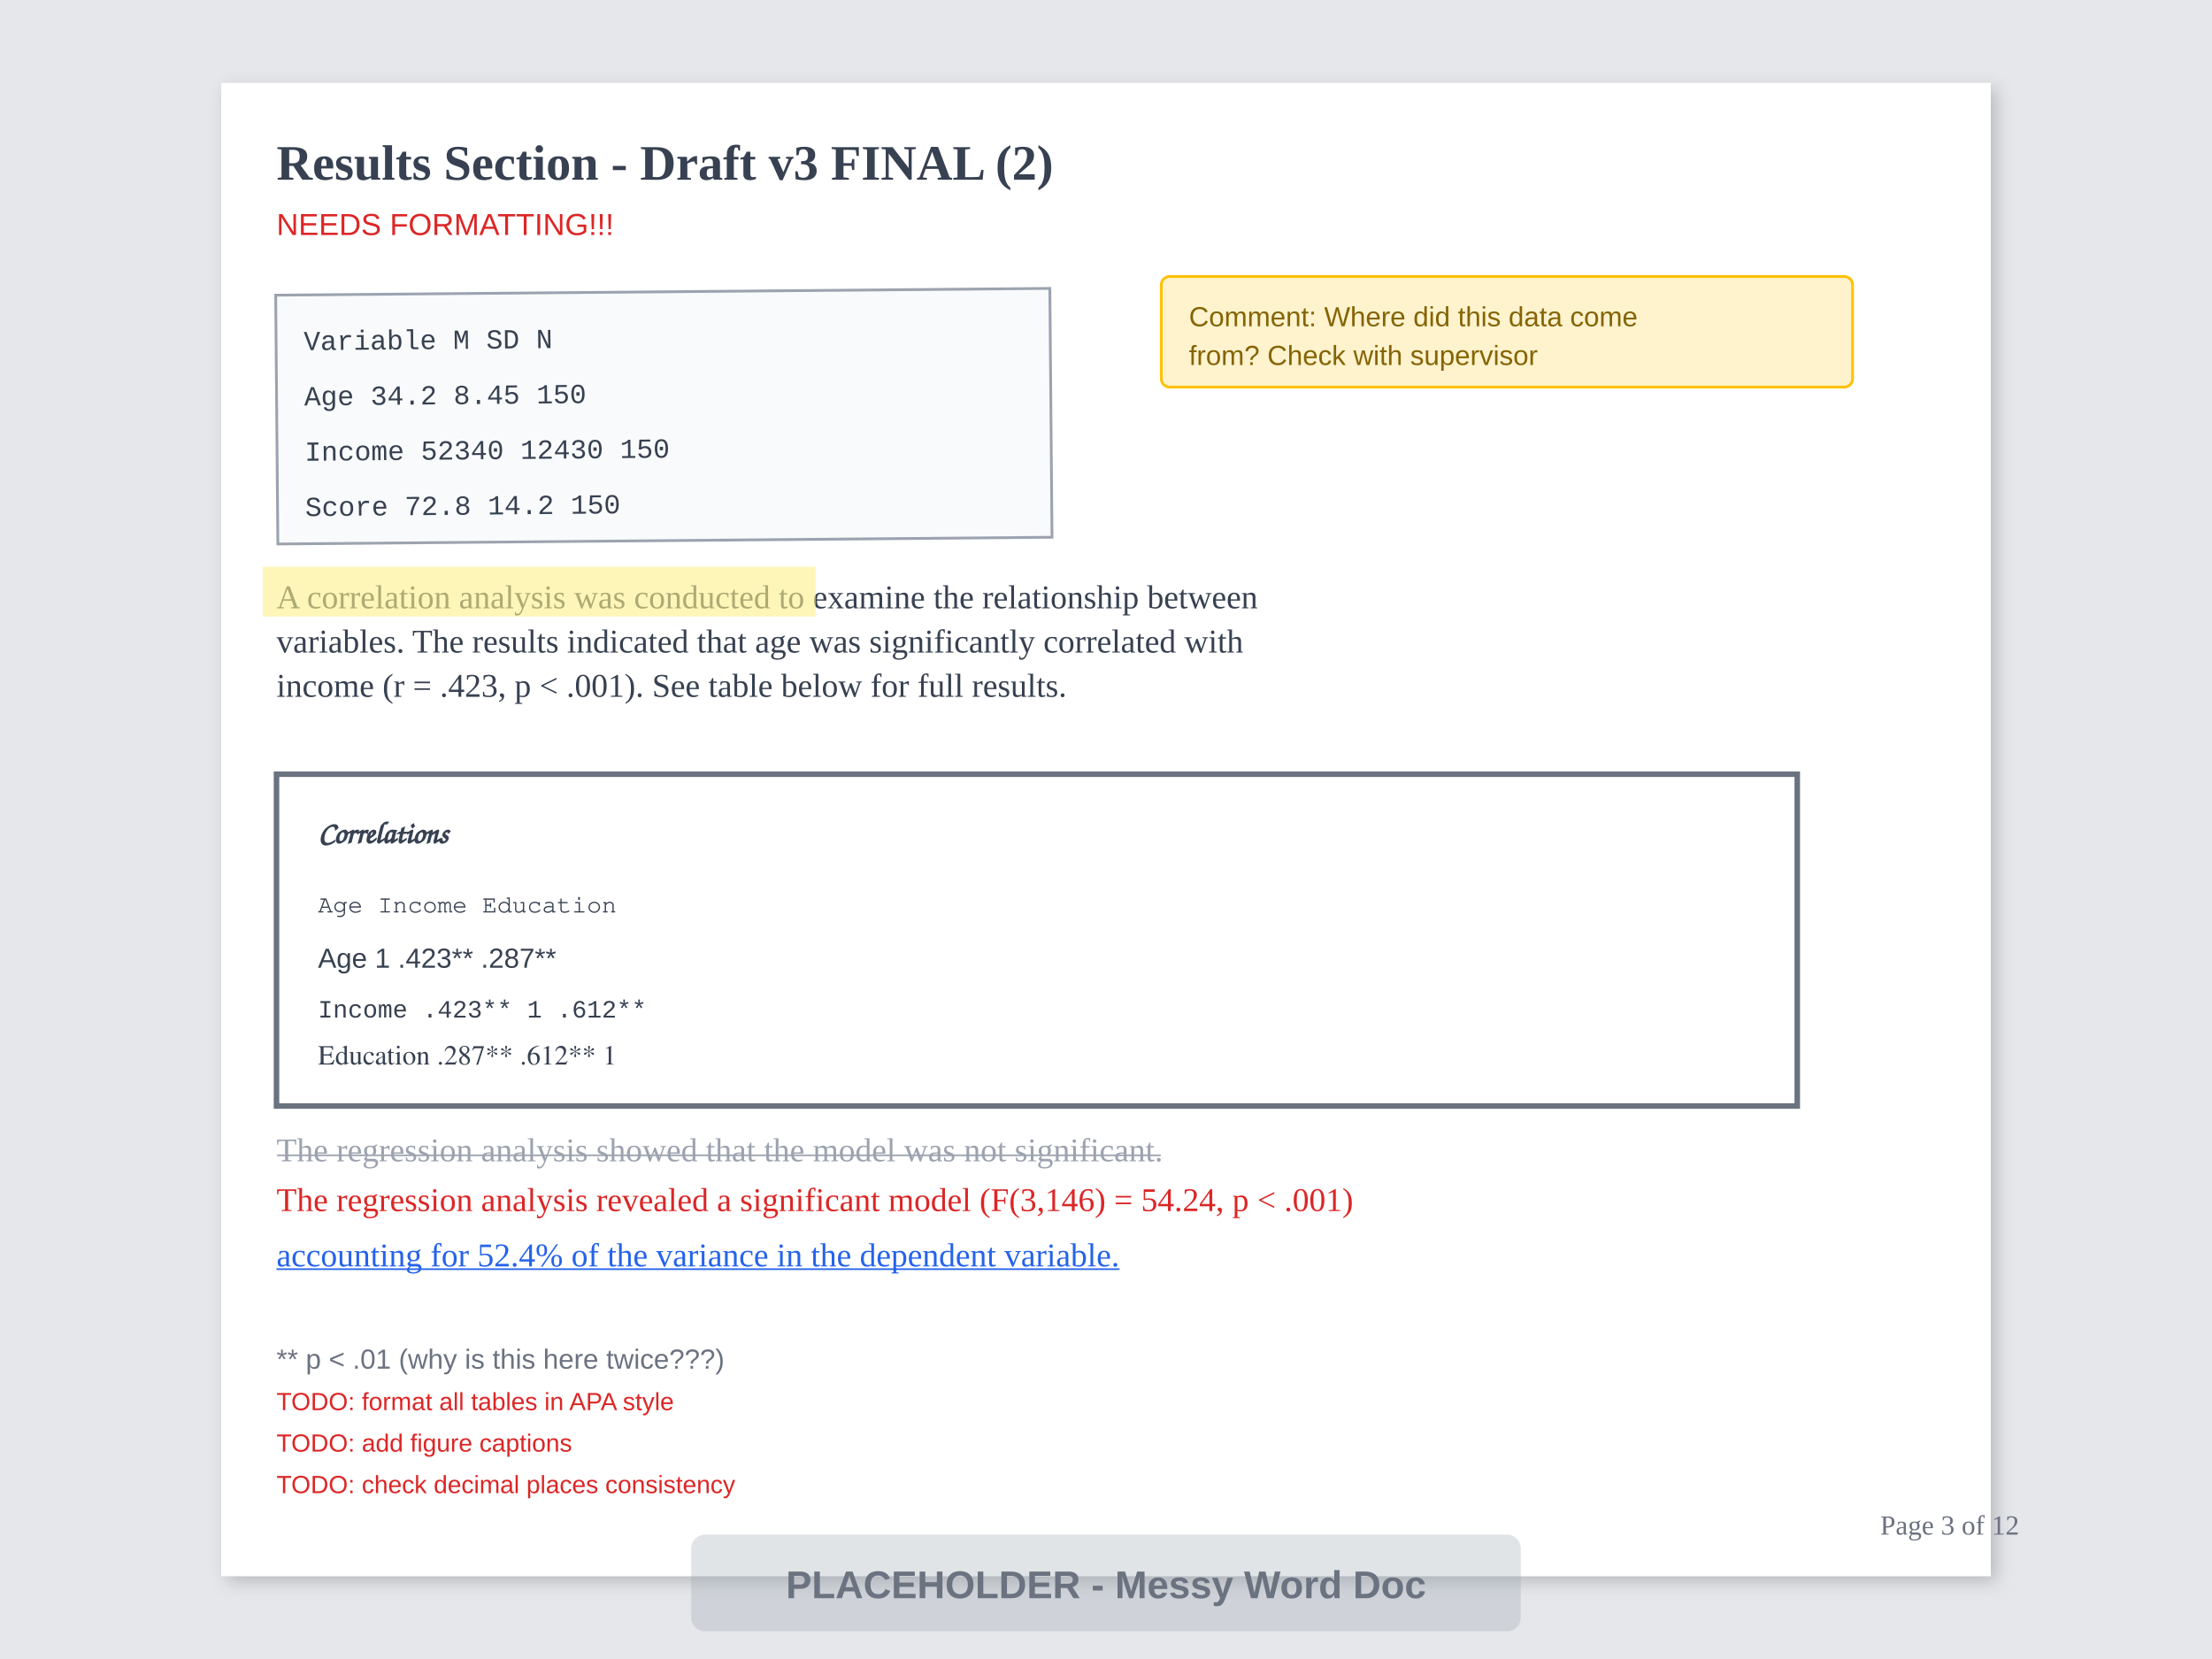
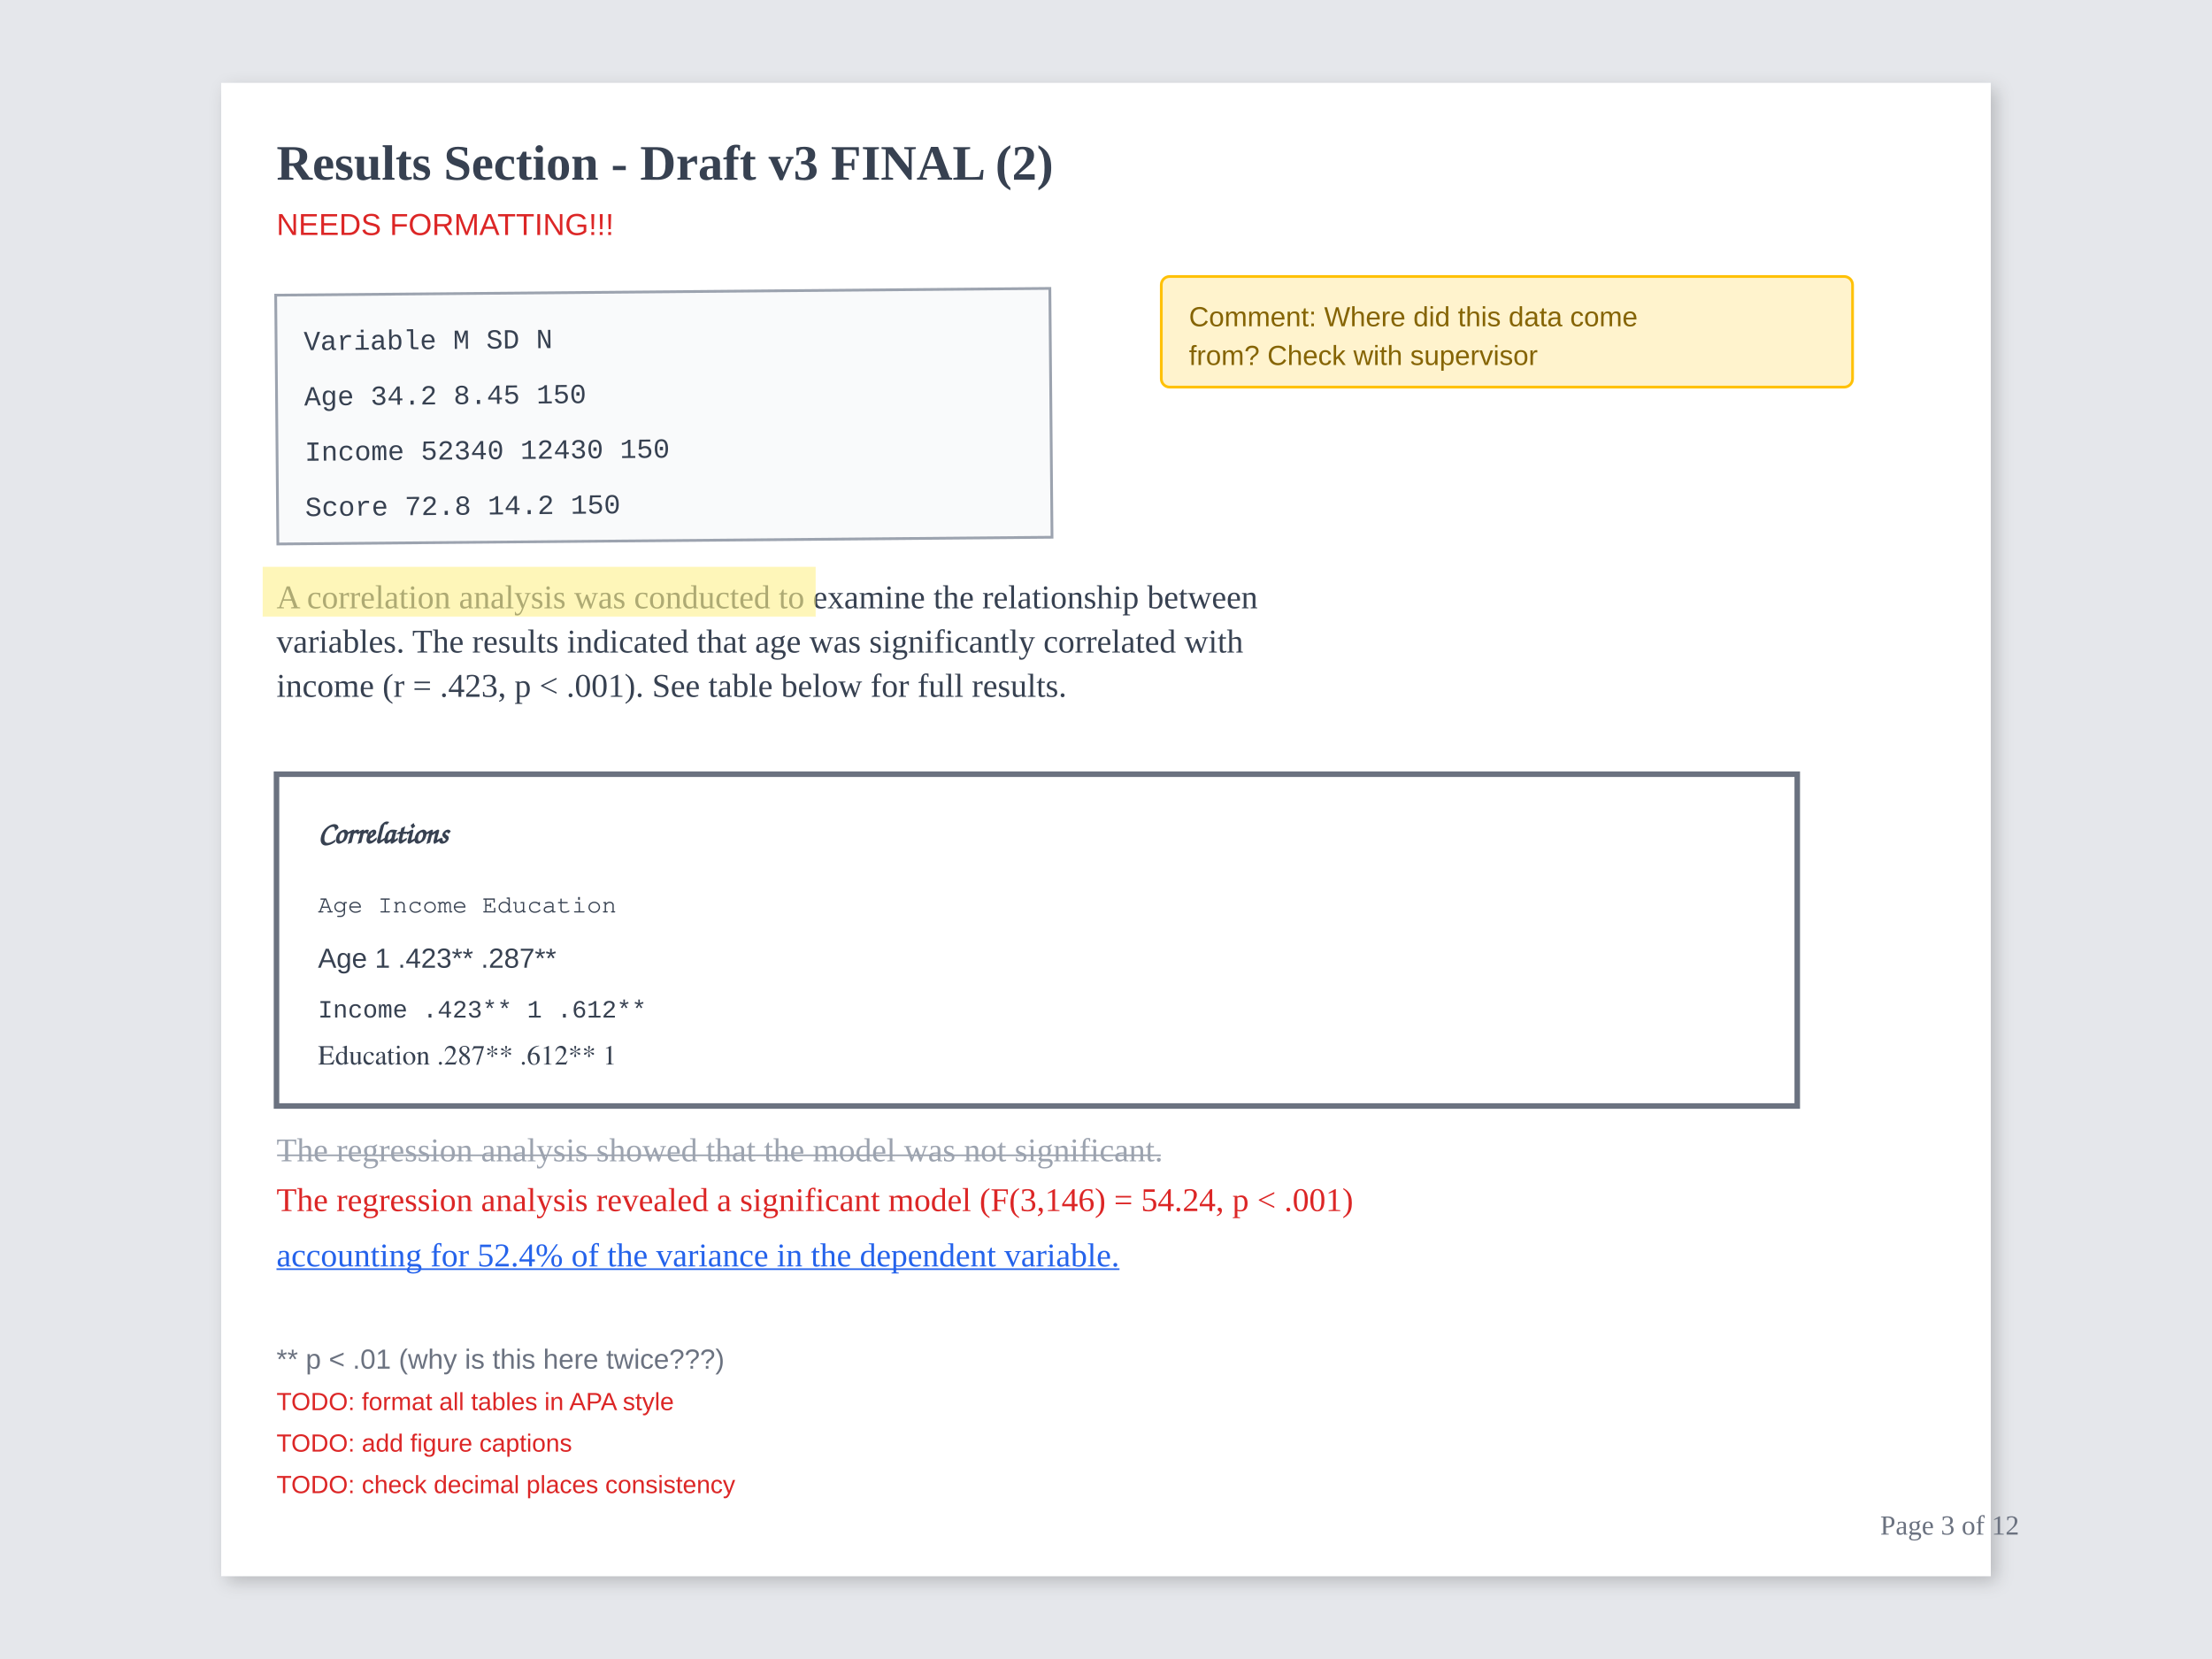
<svg xmlns="http://www.w3.org/2000/svg" width="800" height="600" viewBox="0 0 800 600">
  <rect width="800" height="600" fill="#e5e7eb" />
  <rect x="80" y="30" width="640" height="540" fill="white" filter="url(#shadow)" />
  <defs>
    <filter id="shadow" x="-20%" y="-20%" width="140%" height="140%">
      <feDropShadow dx="2" dy="2" stdDeviation="3" flood-opacity="0.2" />
    </filter>
  </defs>
  <text x="100" y="65" font-family="Times New Roman, serif" font-size="18" fill="#374151" font-weight="bold">Results Section - Draft v3 FINAL (2)</text>
  <text x="100" y="85" font-family="Arial, sans-serif" font-size="11" fill="#dc2626">NEEDS FORMATTING!!!</text>
  <g transform="rotate(-0.5, 300, 140)">
    <rect x="100" y="105" width="280" height="90" fill="#f9fafb" stroke="#9ca3af" stroke-width="1" />
    <text x="110" y="125" font-family="Courier New, monospace" font-size="10" fill="#374151">Variable   M      SD     N</text>
    <text x="110" y="145" font-family="Courier New, monospace" font-size="10" fill="#374151">Age        34.2   8.45   150</text>
    <text x="110" y="165" font-family="Courier New, monospace" font-size="10" fill="#374151">Income     52340  12430  150</text>
    <text x="110" y="185" font-family="Courier New, monospace" font-size="10" fill="#374151">Score      72.8   14.2   150</text>
  </g>
  <rect x="420" y="100" width="250" height="40" rx="3" fill="#fff3cd" stroke="#ffc107" />
  <text x="430" y="118" font-family="Arial, sans-serif" font-size="10" fill="#856404">Comment: Where did this data come</text>
  <text x="430" y="132" font-family="Arial, sans-serif" font-size="10" fill="#856404">from? Check with supervisor</text>
  <text x="100" y="220" font-family="Times New Roman, serif" font-size="12" fill="#374151">A correlation analysis was conducted to examine the relationship between</text>
  <text x="100" y="236" font-family="Times New Roman, serif" font-size="12" fill="#374151">variables. The results indicated that age was significantly correlated with</text>
  <text x="100" y="252" font-family="Times New Roman, serif" font-size="12" fill="#374151">income (r = .423, p &lt; .001). See table below for full results.</text>
  <g transform="translate(0, 10)">
    <rect x="100" y="270" width="550" height="120" fill="white" stroke="#6b7280" stroke-width="2" />
    <text x="115" y="295" font-family="Comic Sans MS, cursive" font-size="11" fill="#374151" font-weight="bold">Correlations</text>
    <text x="115" y="320" font-family="Courier, monospace" font-size="9" fill="#374151">         Age      Income    Education</text>
    <text x="115" y="340" font-family="Arial, sans-serif" font-size="10" fill="#374151">Age        1        .423**      .287**</text>
    <text x="115" y="358" font-family="Courier New, monospace" font-size="9" fill="#374151">Income   .423**      1         .612**</text>
    <text x="115" y="375" font-family="Times, serif" font-size="10" fill="#374151">Education  .287**    .612**       1</text>
  </g>
  <text x="100" y="420" font-family="Times New Roman, serif" font-size="12" fill="#9ca3af" text-decoration="line-through">The regression analysis showed that the model was not significant.</text>
  <text x="100" y="438" font-family="Times New Roman, serif" font-size="12" fill="#dc2626">The regression analysis revealed a significant model (F(3,146) = 54.24, p &lt; .001)</text>
  <text x="100" y="458" font-family="Times New Roman, serif" font-size="12" fill="#2563eb" text-decoration="underline">accounting for 52.4% of the variance in the dependent variable.</text>
  <text x="100" y="495" font-family="Arial, sans-serif" font-size="10" fill="#6b7280">** p &lt; .01  (why is this here twice???)</text>
  <text x="100" y="510" font-family="Arial, sans-serif" font-size="9" fill="#dc2626">TODO: format all tables in APA style</text>
  <text x="100" y="525" font-family="Arial, sans-serif" font-size="9" fill="#dc2626">TODO: add figure captions</text>
  <text x="100" y="540" font-family="Arial, sans-serif" font-size="9" fill="#dc2626">TODO: check decimal places consistency</text>
  <text x="680" y="555" font-family="Times New Roman, serif" font-size="10" fill="#6b7280">Page 3 of 12</text>
  <rect x="95" y="205" width="200" height="18" fill="#fef08a" opacity="0.6" />
-   <rect x="250" y="555" width="300" height="35" rx="5" fill="#9ca3af" opacity="0.3" />
-   <text x="400" y="578" font-family="Arial, sans-serif" font-size="14" fill="#6b7280" text-anchor="middle" font-weight="bold">PLACEHOLDER - Messy Word Doc</text>
</svg>
